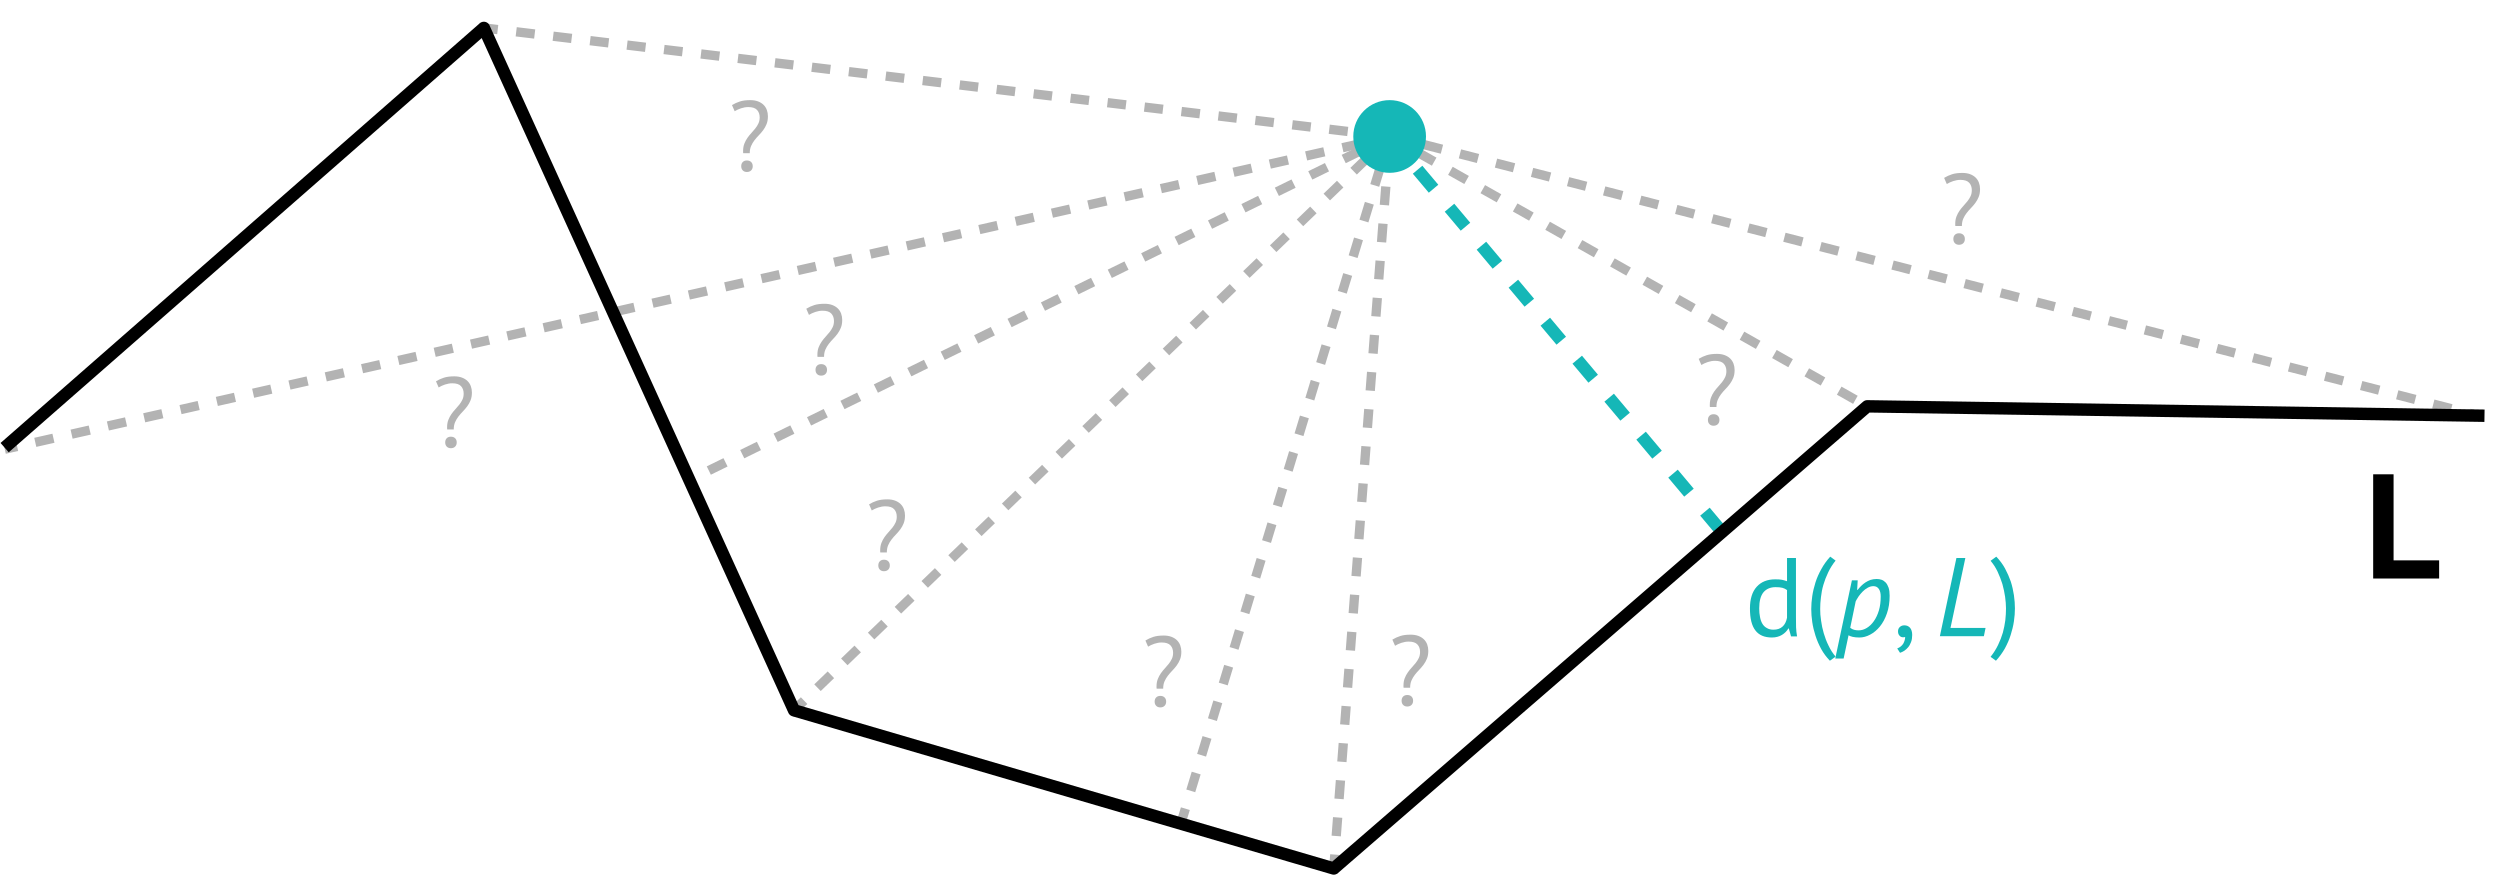
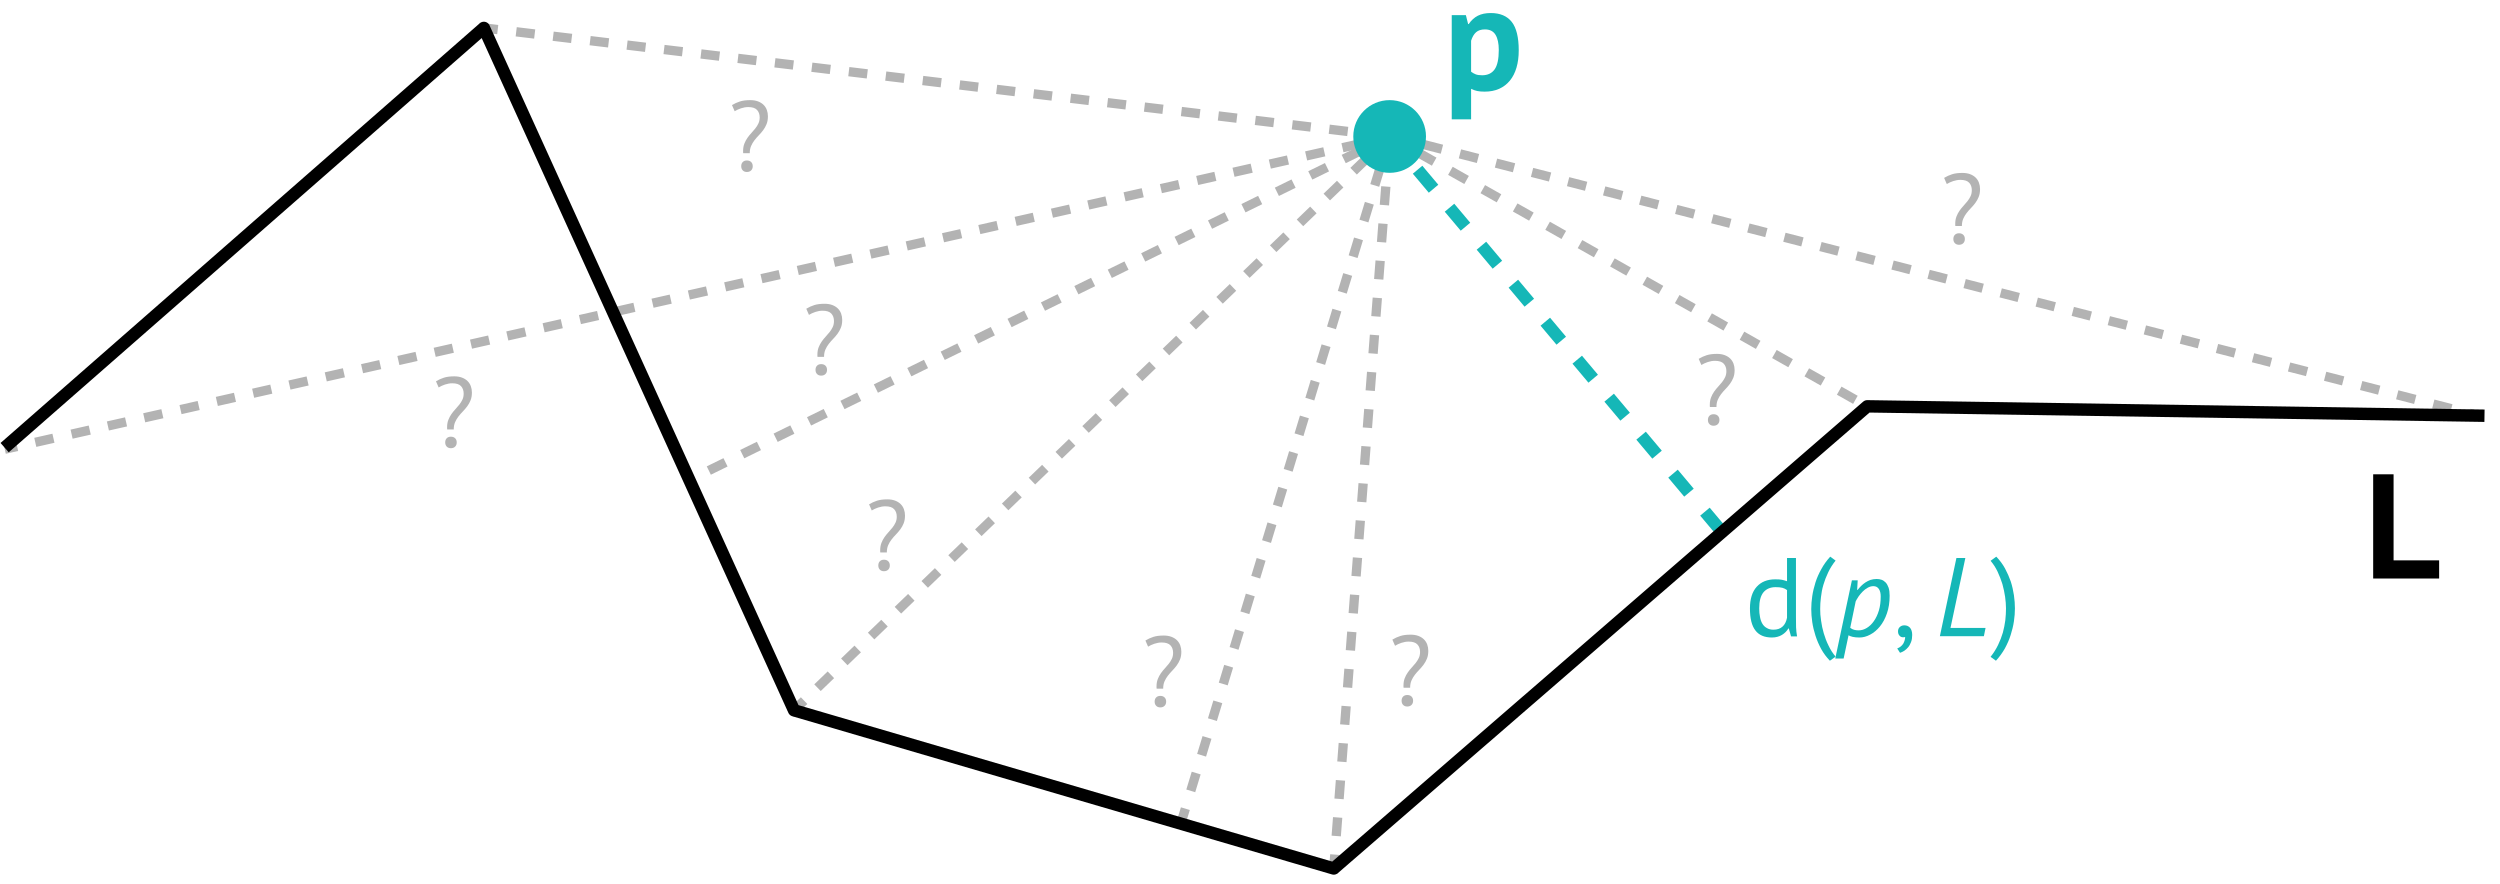
<svg xmlns="http://www.w3.org/2000/svg" width="100%" height="100%" viewBox="0 0 806 285" version="1.1" xml:space="preserve" style="fill-rule:evenodd;clip-rule:evenodd;stroke-linecap:square;stroke-linejoin:round;stroke-miterlimit:10;">
  <rect id="Geometric-Operations" x="-255" y="-1238" width="6739" height="2861" style="fill:none;" />
  <g id="Geometric-Operations1">
    <path d="M448.02,44L601.956,131.038" style="fill:none;stroke:rgb(179,179,179);stroke-width:3px;stroke-dasharray:3,9,0,0;" />
+     <path d="M468.04,4.874L472.6,4.874L473.32,7.754L473.512,7.754C474.344,6.538 475.328,5.642 476.464,5.066C477.6,4.49 478.984,4.202 480.616,4.202C483.624,4.202 485.88,5.154 487.384,7.058C488.888,8.962 489.64,12.026 489.64,16.25C489.64,18.298 489.4,20.146 488.92,21.794C488.44,23.442 487.728,24.842 486.784,25.994C485.84,27.146 484.688,28.026 483.328,28.634C481.968,29.242 480.408,29.546 478.648,29.546C477.656,29.546 476.84,29.474 476.2,29.33C475.56,29.186 474.92,28.954 474.28,28.634L474.28,38.474L468.04,38.474L468.04,4.874ZM478.744,9.482C477.528,9.482 476.576,9.786 475.888,10.394C475.2,11.002 474.664,11.914 474.28,13.13L474.28,23.114C474.728,23.466 475.216,23.746 475.744,23.954C476.272,24.162 476.968,24.266 477.832,24.266C479.624,24.266 480.968,23.634 481.864,22.37C482.76,21.106 483.208,19.018 483.208,16.106C483.208,13.994 482.856,12.362 482.152,11.21C481.448,10.058 480.312,9.482 478.744,9.482Z" style="fill:rgb(21,183,183);fill-rule:nonzero;" />
    <path d="M786.376,186.514L765.112,186.514L765.112,152.914L771.688,152.914L771.688,180.658L786.376,180.658L786.376,186.514Z" style="fill-rule:nonzero;" />
    <g transform="matrix(1,0,0,1,321.57,-11523.8)">
      <g transform="matrix(36,0,0,36,240.85,11728.9)">
        <path d="M0.461,-0.172C0.461,-0.138 0.461,-0.107 0.462,-0.08C0.463,-0.052 0.466,-0.025 0.471,0.002L0.417,0.002L0.397,-0.069L0.393,-0.069C0.38,-0.046 0.36,-0.026 0.335,-0.011C0.31,0.004 0.28,0.012 0.246,0.012C0.179,0.012 0.13,-0.009 0.098,-0.051C0.065,-0.093 0.049,-0.159 0.049,-0.248C0.049,-0.333 0.069,-0.398 0.11,-0.443C0.15,-0.487 0.205,-0.509 0.276,-0.509C0.301,-0.509 0.32,-0.508 0.335,-0.505C0.349,-0.502 0.364,-0.498 0.381,-0.492L0.381,-0.7L0.461,-0.7L0.461,-0.172ZM0.259,-0.058C0.293,-0.058 0.32,-0.067 0.34,-0.085C0.36,-0.102 0.374,-0.129 0.381,-0.165L0.381,-0.413C0.369,-0.422 0.355,-0.429 0.34,-0.433C0.325,-0.437 0.304,-0.439 0.279,-0.439C0.233,-0.439 0.197,-0.424 0.171,-0.394C0.145,-0.363 0.132,-0.315 0.132,-0.248C0.132,-0.221 0.134,-0.195 0.139,-0.172C0.143,-0.149 0.15,-0.129 0.16,-0.112C0.17,-0.095 0.183,-0.082 0.2,-0.073C0.216,-0.063 0.236,-0.058 0.259,-0.058Z" style="fill:rgb(21,183,183);fill-rule:nonzero;" />
      </g>
      <g transform="matrix(36,0,0,36,260.218,11728.9)">
        <path d="M0.227,0.22C0.196,0.188 0.17,0.153 0.149,0.115C0.128,0.076 0.111,0.037 0.098,-0.004C0.085,-0.044 0.075,-0.085 0.069,-0.126C0.063,-0.167 0.06,-0.206 0.06,-0.243C0.06,-0.28 0.063,-0.318 0.069,-0.359C0.075,-0.4 0.085,-0.44 0.098,-0.482C0.111,-0.523 0.129,-0.563 0.151,-0.602C0.172,-0.641 0.199,-0.678 0.23,-0.712L0.278,-0.677C0.251,-0.643 0.229,-0.608 0.212,-0.572C0.194,-0.535 0.18,-0.498 0.169,-0.461C0.158,-0.424 0.151,-0.387 0.147,-0.35C0.142,-0.313 0.14,-0.277 0.14,-0.243C0.14,-0.211 0.142,-0.176 0.148,-0.139C0.153,-0.101 0.161,-0.063 0.172,-0.026C0.183,0.012 0.197,0.049 0.215,0.085C0.232,0.121 0.253,0.154 0.278,0.183L0.227,0.22Z" style="fill:rgb(21,183,183);fill-rule:nonzero;" />
      </g>
      <g transform="matrix(36,0,0,36,270.298,11728.9)">
        <path d="M0.144,-0.5L0.196,-0.5L0.191,-0.414L0.195,-0.414C0.204,-0.426 0.215,-0.438 0.227,-0.45C0.238,-0.461 0.251,-0.472 0.265,-0.481C0.279,-0.49 0.294,-0.498 0.311,-0.504C0.328,-0.509 0.346,-0.512 0.365,-0.512C0.381,-0.512 0.396,-0.51 0.41,-0.505C0.424,-0.5 0.436,-0.491 0.447,-0.48C0.458,-0.468 0.466,-0.452 0.473,-0.433C0.479,-0.414 0.482,-0.39 0.482,-0.362C0.482,-0.303 0.474,-0.251 0.458,-0.205C0.442,-0.158 0.421,-0.119 0.395,-0.087C0.369,-0.055 0.34,-0.031 0.308,-0.014C0.275,0.004 0.243,0.012 0.211,0.012C0.188,0.012 0.167,0.01 0.15,0.006C0.132,0.001 0.12,-0.003 0.114,-0.008L0.07,0.2L-0.005,0.2L0.144,-0.5ZM0.337,-0.448C0.319,-0.448 0.302,-0.443 0.286,-0.434C0.269,-0.425 0.254,-0.413 0.241,-0.4C0.227,-0.386 0.215,-0.371 0.204,-0.356C0.193,-0.34 0.185,-0.325 0.178,-0.312L0.129,-0.075C0.14,-0.066 0.152,-0.06 0.164,-0.057C0.176,-0.054 0.189,-0.052 0.203,-0.052C0.229,-0.052 0.254,-0.059 0.278,-0.074C0.301,-0.088 0.322,-0.108 0.341,-0.135C0.36,-0.162 0.375,-0.194 0.386,-0.231C0.397,-0.268 0.402,-0.31 0.402,-0.356C0.402,-0.383 0.397,-0.405 0.386,-0.422C0.375,-0.439 0.358,-0.448 0.337,-0.448Z" style="fill:rgb(21,183,183);fill-rule:nonzero;" />
      </g>
      <g transform="matrix(36,0,0,36,288.586,11728.9)">
        <path d="M0.049,-0.043C0.049,-0.059 0.054,-0.072 0.065,-0.082C0.076,-0.092 0.089,-0.097 0.106,-0.097C0.127,-0.097 0.143,-0.09 0.157,-0.075C0.169,-0.06 0.176,-0.039 0.176,-0.011C0.176,0.013 0.173,0.034 0.166,0.052C0.159,0.07 0.151,0.086 0.14,0.099C0.129,0.112 0.118,0.122 0.105,0.131C0.092,0.139 0.08,0.145 0.067,0.149L0.042,0.11C0.066,0.101 0.084,0.086 0.096,0.067C0.107,0.047 0.113,0.027 0.113,0.007C0.107,0.009 0.101,0.01 0.096,0.01C0.083,0.01 0.071,0.006 0.063,-0.004C0.054,-0.013 0.049,-0.026 0.049,-0.043Z" style="fill:rgb(21,183,183);fill-rule:nonzero;" />
      </g>
      <g transform="matrix(36,0,0,36,302.41,11728.9)">
        <path d="M0.434,-0L0.04,-0L0.188,-0.7L0.268,-0.7L0.135,-0.074L0.449,-0.074L0.434,-0Z" style="fill:rgb(21,183,183);fill-rule:nonzero;" />
      </g>
      <g transform="matrix(36,0,0,36,320.122,11728.9)">
        <path d="M0.053,-0.712C0.084,-0.68 0.11,-0.645 0.131,-0.607C0.152,-0.568 0.169,-0.529 0.183,-0.489C0.196,-0.448 0.205,-0.407 0.211,-0.367C0.217,-0.325 0.22,-0.286 0.22,-0.249C0.22,-0.212 0.217,-0.174 0.211,-0.133C0.205,-0.092 0.195,-0.052 0.182,-0.011C0.169,0.031 0.151,0.071 0.13,0.11C0.108,0.149 0.081,0.186 0.05,0.22L0.002,0.185C0.029,0.151 0.051,0.116 0.069,0.079C0.087,0.042 0.101,0.005 0.112,-0.032C0.122,-0.069 0.129,-0.106 0.134,-0.143C0.138,-0.18 0.14,-0.215 0.14,-0.249C0.14,-0.281 0.137,-0.316 0.132,-0.353C0.127,-0.39 0.118,-0.428 0.108,-0.466C0.096,-0.504 0.082,-0.541 0.065,-0.577C0.048,-0.613 0.027,-0.646 0.002,-0.675L0.053,-0.712Z" style="fill:rgb(21,183,183);fill-rule:nonzero;" />
      </g>
    </g>
    <path d="M239.609,49.4C239.588,49.293 239.577,49.176 239.577,49.048L239.577,48.696C239.577,47.8 239.71,47.011 239.977,46.328C240.244,45.645 240.574,45.021 240.969,44.456C241.364,43.891 241.79,43.363 242.249,42.872C242.708,42.381 243.134,41.885 243.529,41.384C243.924,40.883 244.254,40.349 244.521,39.784C244.788,39.219 244.921,38.573 244.921,37.848C244.921,36.867 244.638,36.067 244.073,35.448C243.508,34.829 242.564,34.52 241.241,34.52C240.473,34.52 239.694,34.653 238.905,34.92C238.116,35.187 237.433,35.501 236.857,35.864L235.993,33.88C236.804,33.389 237.657,33 238.553,32.712C239.449,32.424 240.558,32.28 241.881,32.28C242.82,32.28 243.646,32.413 244.361,32.68C245.076,32.947 245.673,33.315 246.153,33.784C246.633,34.253 246.99,34.808 247.225,35.448C247.46,36.088 247.577,36.771 247.577,37.496C247.577,38.456 247.433,39.293 247.145,40.008C246.857,40.723 246.494,41.373 246.057,41.96C245.62,42.547 245.15,43.096 244.649,43.608C244.148,44.12 243.678,44.659 243.241,45.224C242.804,45.789 242.441,46.403 242.153,47.064C241.865,47.725 241.721,48.504 241.721,49.4L239.609,49.4ZM238.969,53.592C238.969,53.016 239.134,52.563 239.465,52.232C239.796,51.901 240.238,51.736 240.793,51.736C241.369,51.736 241.828,51.901 242.169,52.232C242.51,52.563 242.681,53.016 242.681,53.592C242.681,54.147 242.51,54.595 242.169,54.936C241.828,55.277 241.369,55.448 240.793,55.448C240.238,55.448 239.796,55.277 239.465,54.936C239.134,54.595 238.969,54.147 238.969,53.592Z" style="fill:rgb(179,179,179);fill-rule:nonzero;" />
    <path d="M263.561,115.055C263.54,114.949 263.529,114.831 263.529,114.703L263.529,114.351C263.529,113.455 263.663,112.666 263.929,111.983C264.196,111.301 264.527,110.677 264.921,110.111C265.316,109.546 265.743,109.018 266.201,108.527C266.66,108.037 267.087,107.541 267.481,107.039C267.876,106.538 268.207,106.005 268.473,105.439C268.74,104.874 268.873,104.229 268.873,103.503C268.873,102.522 268.591,101.722 268.025,101.103C267.46,100.485 266.516,100.175 265.193,100.175C264.425,100.175 263.647,100.309 262.857,100.575C262.068,100.842 261.385,101.157 260.809,101.519L259.945,99.535C260.756,99.045 261.609,98.655 262.505,98.367C263.401,98.079 264.511,97.935 265.833,97.935C266.772,97.935 267.599,98.069 268.313,98.335C269.028,98.602 269.625,98.97 270.105,99.439C270.585,99.909 270.943,100.463 271.177,101.103C271.412,101.743 271.529,102.426 271.529,103.151C271.529,104.111 271.385,104.949 271.097,105.663C270.809,106.378 270.447,107.029 270.009,107.615C269.572,108.202 269.103,108.751 268.601,109.263C268.1,109.775 267.631,110.314 267.193,110.879C266.756,111.445 266.393,112.058 266.105,112.719C265.817,113.381 265.673,114.159 265.673,115.055L263.561,115.055ZM262.921,119.247C262.921,118.671 263.087,118.218 263.417,117.887C263.748,117.557 264.191,117.391 264.745,117.391C265.321,117.391 265.78,117.557 266.121,117.887C266.463,118.218 266.633,118.671 266.633,119.247C266.633,119.802 266.463,120.25 266.121,120.591C265.78,120.933 265.321,121.103 264.745,121.103C264.191,121.103 263.748,120.933 263.417,120.591C263.087,120.25 262.921,119.802 262.921,119.247Z" style="fill:rgb(179,179,179);fill-rule:nonzero;" />
    <path d="M372.896,222.018C372.875,221.912 372.864,221.794 372.864,221.666L372.864,221.314C372.864,220.418 372.997,219.629 373.264,218.946C373.531,218.264 373.861,217.64 374.256,217.074C374.651,216.509 375.077,215.981 375.536,215.49C375.995,215 376.421,214.504 376.816,214.002C377.211,213.501 377.541,212.968 377.808,212.402C378.075,211.837 378.208,211.192 378.208,210.466C378.208,209.485 377.925,208.685 377.36,208.066C376.795,207.448 375.851,207.138 374.528,207.138C373.76,207.138 372.981,207.272 372.192,207.538C371.403,207.805 370.72,208.12 370.144,208.482L369.28,206.498C370.091,206.008 370.944,205.618 371.84,205.33C372.736,205.042 373.845,204.898 375.168,204.898C376.107,204.898 376.933,205.032 377.648,205.298C378.363,205.565 378.96,205.933 379.44,206.402C379.92,206.872 380.277,207.426 380.512,208.066C380.747,208.706 380.864,209.389 380.864,210.114C380.864,211.074 380.72,211.912 380.432,212.626C380.144,213.341 379.781,213.992 379.344,214.578C378.907,215.165 378.437,215.714 377.936,216.226C377.435,216.738 376.965,217.277 376.528,217.842C376.091,218.408 375.728,219.021 375.44,219.682C375.152,220.344 375.008,221.122 375.008,222.018L372.896,222.018ZM372.256,226.21C372.256,225.634 372.421,225.181 372.752,224.85C373.083,224.52 373.525,224.354 374.08,224.354C374.656,224.354 375.115,224.52 375.456,224.85C375.797,225.181 375.968,225.634 375.968,226.21C375.968,226.765 375.797,227.213 375.456,227.554C375.115,227.896 374.656,228.066 374.08,228.066C373.525,228.066 373.083,227.896 372.752,227.554C372.421,227.213 372.256,226.765 372.256,226.21Z" style="fill:rgb(179,179,179);fill-rule:nonzero;" />
    <path d="M452.515,221.734C452.493,221.627 452.483,221.51 452.483,221.382L452.483,221.03C452.483,220.134 452.616,219.345 452.883,218.662C453.149,217.979 453.48,217.355 453.875,216.79C454.269,216.225 454.696,215.697 455.155,215.206C455.613,214.715 456.04,214.219 456.435,213.718C456.829,213.217 457.16,212.683 457.427,212.118C457.693,211.553 457.827,210.907 457.827,210.182C457.827,209.201 457.544,208.401 456.979,207.782C456.413,207.163 455.469,206.854 454.147,206.854C453.379,206.854 452.6,206.987 451.811,207.254C451.021,207.521 450.339,207.835 449.763,208.198L448.899,206.214C449.709,205.723 450.563,205.334 451.459,205.046C452.355,204.758 453.464,204.614 454.787,204.614C455.725,204.614 456.552,204.747 457.267,205.014C457.981,205.281 458.579,205.649 459.059,206.118C459.539,206.587 459.896,207.142 460.131,207.782C460.365,208.422 460.483,209.105 460.483,209.83C460.483,210.79 460.339,211.627 460.051,212.342C459.763,213.057 459.4,213.707 458.963,214.294C458.525,214.881 458.056,215.43 457.555,215.942C457.053,216.454 456.584,216.993 456.147,217.558C455.709,218.123 455.347,218.737 455.059,219.398C454.771,220.059 454.627,220.838 454.627,221.734L452.515,221.734ZM451.875,225.926C451.875,225.35 452.04,224.897 452.371,224.566C452.701,224.235 453.144,224.07 453.699,224.07C454.275,224.07 454.733,224.235 455.075,224.566C455.416,224.897 455.587,225.35 455.587,225.926C455.587,226.481 455.416,226.929 455.075,227.27C454.733,227.611 454.275,227.782 453.699,227.782C453.144,227.782 452.701,227.611 452.371,227.27C452.04,226.929 451.875,226.481 451.875,225.926Z" style="fill:rgb(179,179,179);fill-rule:nonzero;" />
    <path d="M551.273,131.21C551.251,131.103 551.241,130.986 551.241,130.858L551.241,130.506C551.241,129.61 551.374,128.821 551.641,128.138C551.907,127.455 552.238,126.831 552.633,126.266C553.027,125.701 553.454,125.173 553.913,124.682C554.371,124.191 554.798,123.695 555.193,123.194C555.587,122.693 555.918,122.159 556.185,121.594C556.451,121.029 556.585,120.383 556.585,119.658C556.585,118.677 556.302,117.877 555.737,117.258C555.171,116.639 554.227,116.33 552.905,116.33C552.137,116.33 551.358,116.463 550.569,116.73C549.779,116.997 549.097,117.311 548.521,117.674L547.657,115.69C548.467,115.199 549.321,114.81 550.217,114.522C551.113,114.234 552.222,114.09 553.545,114.09C554.483,114.09 555.31,114.223 556.025,114.49C556.739,114.757 557.337,115.125 557.817,115.594C558.297,116.063 558.654,116.618 558.889,117.258C559.123,117.898 559.241,118.581 559.241,119.306C559.241,120.266 559.097,121.103 558.809,121.818C558.521,122.533 558.158,123.183 557.721,123.77C557.283,124.357 556.814,124.906 556.313,125.418C555.811,125.93 555.342,126.469 554.905,127.034C554.467,127.599 554.105,128.213 553.817,128.874C553.529,129.535 553.385,130.314 553.385,131.21L551.273,131.21ZM550.633,135.402C550.633,134.826 550.798,134.373 551.129,134.042C551.459,133.711 551.902,133.546 552.457,133.546C553.033,133.546 553.491,133.711 553.833,134.042C554.174,134.373 554.345,134.826 554.345,135.402C554.345,135.957 554.174,136.405 553.833,136.746C553.491,137.087 553.033,137.258 552.457,137.258C551.902,137.258 551.459,137.087 551.129,136.746C550.798,136.405 550.633,135.957 550.633,135.402Z" style="fill:rgb(179,179,179);fill-rule:nonzero;" />
    <path d="M144.175,138.452C144.154,138.345 144.143,138.228 144.143,138.1L144.143,137.748C144.143,136.852 144.276,136.063 144.543,135.38C144.81,134.697 145.14,134.073 145.535,133.508C145.93,132.943 146.356,132.415 146.815,131.924C147.274,131.433 147.7,130.937 148.095,130.436C148.49,129.935 148.82,129.401 149.087,128.836C149.354,128.271 149.487,127.625 149.487,126.9C149.487,125.919 149.204,125.119 148.639,124.5C148.074,123.881 147.13,123.572 145.807,123.572C145.039,123.572 144.26,123.705 143.471,123.972C142.682,124.239 141.999,124.553 141.423,124.916L140.559,122.932C141.37,122.441 142.223,122.052 143.119,121.764C144.015,121.476 145.124,121.332 146.447,121.332C147.386,121.332 148.212,121.465 148.927,121.732C149.642,121.999 150.239,122.367 150.719,122.836C151.199,123.305 151.556,123.86 151.791,124.5C152.026,125.14 152.143,125.823 152.143,126.548C152.143,127.508 151.999,128.345 151.711,129.06C151.423,129.775 151.06,130.425 150.623,131.012C150.186,131.599 149.716,132.148 149.215,132.66C148.714,133.172 148.244,133.711 147.807,134.276C147.37,134.841 147.007,135.455 146.719,136.116C146.431,136.777 146.287,137.556 146.287,138.452L144.175,138.452ZM143.535,142.644C143.535,142.068 143.7,141.615 144.031,141.284C144.362,140.953 144.804,140.788 145.359,140.788C145.935,140.788 146.394,140.953 146.735,141.284C147.076,141.615 147.247,142.068 147.247,142.644C147.247,143.199 147.076,143.647 146.735,143.988C146.394,144.329 145.935,144.5 145.359,144.5C144.804,144.5 144.362,144.329 144.031,143.988C143.7,143.647 143.535,143.199 143.535,142.644Z" style="fill:rgb(179,179,179);fill-rule:nonzero;" />
    <path d="M630.399,72.87C630.377,72.764 630.367,72.646 630.367,72.518L630.367,72.166C630.367,71.27 630.5,70.481 630.767,69.798C631.033,69.116 631.364,68.492 631.759,67.926C632.153,67.361 632.58,66.833 633.039,66.342C633.497,65.852 633.924,65.356 634.319,64.854C634.713,64.353 635.044,63.82 635.311,63.254C635.577,62.689 635.711,62.044 635.711,61.318C635.711,60.337 635.428,59.537 634.863,58.918C634.297,58.3 633.353,57.99 632.031,57.99C631.263,57.99 630.484,58.124 629.695,58.39C628.905,58.657 628.223,58.972 627.647,59.334L626.783,57.35C627.593,56.86 628.447,56.47 629.343,56.182C630.239,55.894 631.348,55.75 632.671,55.75C633.609,55.75 634.436,55.884 635.151,56.15C635.865,56.417 636.463,56.785 636.943,57.254C637.423,57.724 637.78,58.278 638.015,58.918C638.249,59.558 638.367,60.241 638.367,60.966C638.367,61.926 638.223,62.764 637.935,63.478C637.647,64.193 637.284,64.844 636.847,65.43C636.409,66.017 635.94,66.566 635.439,67.078C634.937,67.59 634.468,68.129 634.031,68.694C633.593,69.26 633.231,69.873 632.943,70.534C632.655,71.196 632.511,71.974 632.511,72.87L630.399,72.87ZM629.759,77.062C629.759,76.486 629.924,76.033 630.255,75.702C630.585,75.372 631.028,75.206 631.583,75.206C632.159,75.206 632.617,75.372 632.959,75.702C633.3,76.033 633.471,76.486 633.471,77.062C633.471,77.617 633.3,78.065 632.959,78.406C632.617,78.748 632.159,78.918 631.583,78.918C631.028,78.918 630.585,78.748 630.255,78.406C629.924,78.065 629.759,77.617 629.759,77.062Z" style="fill:rgb(179,179,179);fill-rule:nonzero;" />
    <path d="M283.804,178.114C283.782,178.008 283.772,177.89 283.772,177.762L283.772,177.41C283.772,176.514 283.905,175.725 284.172,175.042C284.438,174.36 284.769,173.736 285.164,173.17C285.558,172.605 285.985,172.077 286.444,171.586C286.902,171.096 287.329,170.6 287.724,170.098C288.118,169.597 288.449,169.064 288.716,168.498C288.982,167.933 289.116,167.288 289.116,166.562C289.116,165.581 288.833,164.781 288.268,164.162C287.702,163.544 286.758,163.234 285.436,163.234C284.668,163.234 283.889,163.368 283.1,163.634C282.31,163.901 281.628,164.216 281.052,164.578L280.188,162.594C280.998,162.104 281.852,161.714 282.748,161.426C283.644,161.138 284.753,160.994 286.076,160.994C287.014,160.994 287.841,161.128 288.556,161.394C289.27,161.661 289.868,162.029 290.348,162.498C290.828,162.968 291.185,163.522 291.42,164.162C291.654,164.802 291.772,165.485 291.772,166.21C291.772,167.17 291.628,168.008 291.34,168.722C291.052,169.437 290.689,170.088 290.252,170.674C289.814,171.261 289.345,171.81 288.844,172.322C288.342,172.834 287.873,173.373 287.436,173.938C286.998,174.504 286.636,175.117 286.348,175.778C286.06,176.44 285.916,177.218 285.916,178.114L283.804,178.114ZM283.164,182.306C283.164,181.73 283.329,181.277 283.66,180.946C283.99,180.616 284.433,180.45 284.988,180.45C285.564,180.45 286.022,180.616 286.364,180.946C286.705,181.277 286.876,181.73 286.876,182.306C286.876,182.861 286.705,183.309 286.364,183.65C286.022,183.992 285.564,184.162 284.988,184.162C284.433,184.162 283.99,183.992 283.66,183.65C283.329,183.309 283.164,182.861 283.164,182.306Z" style="fill:rgb(179,179,179);fill-rule:nonzero;" />
    <path d="M448.02,44L222.261,154.774" style="fill:none;stroke:rgb(179,179,179);stroke-width:3px;stroke-dasharray:3,9,0,0;" />
    <path d="M448.02,44L380.69,265.547" style="fill:none;stroke:rgb(179,179,179);stroke-width:3px;stroke-dasharray:3,9,0,0;" />
    <path d="M430,280L448.02,44" style="fill:none;stroke:rgb(179,179,179);stroke-width:3px;stroke-dasharray:3,9,0,0;" />
    <path d="M448.02,44L555.202,171.54" style="fill:none;stroke:rgb(21,183,183);stroke-width:4px;stroke-dasharray:4,12,0,0;" />
    <path d="M256,229L448.02,44" style="fill:none;stroke:rgb(179,179,179);stroke-width:3px;stroke-dasharray:3,9,0,0;" />
    <path d="M156,9L448.02,44" style="fill:none;stroke:rgb(179,179,179);stroke-width:3px;stroke-dasharray:3,9,0,0;" />
    <path d="M448.899,44L3,144.5" style="fill:none;stroke:rgb(179,179,179);stroke-width:3px;stroke-dasharray:3,9,0,0;" />
    <path d="M448.899,44L799,134" style="fill:none;stroke:rgb(179,179,179);stroke-width:3px;stroke-dasharray:3,9,0,0;" />
    <circle cx="448.02" cy="44" r="11.72" style="fill:rgb(21,183,183);" />
    <path d="M3,143L156,9L256,229L430,280L602,131L799,134" style="fill:none;stroke:black;stroke-width:4px;" />
  </g>
</svg>
